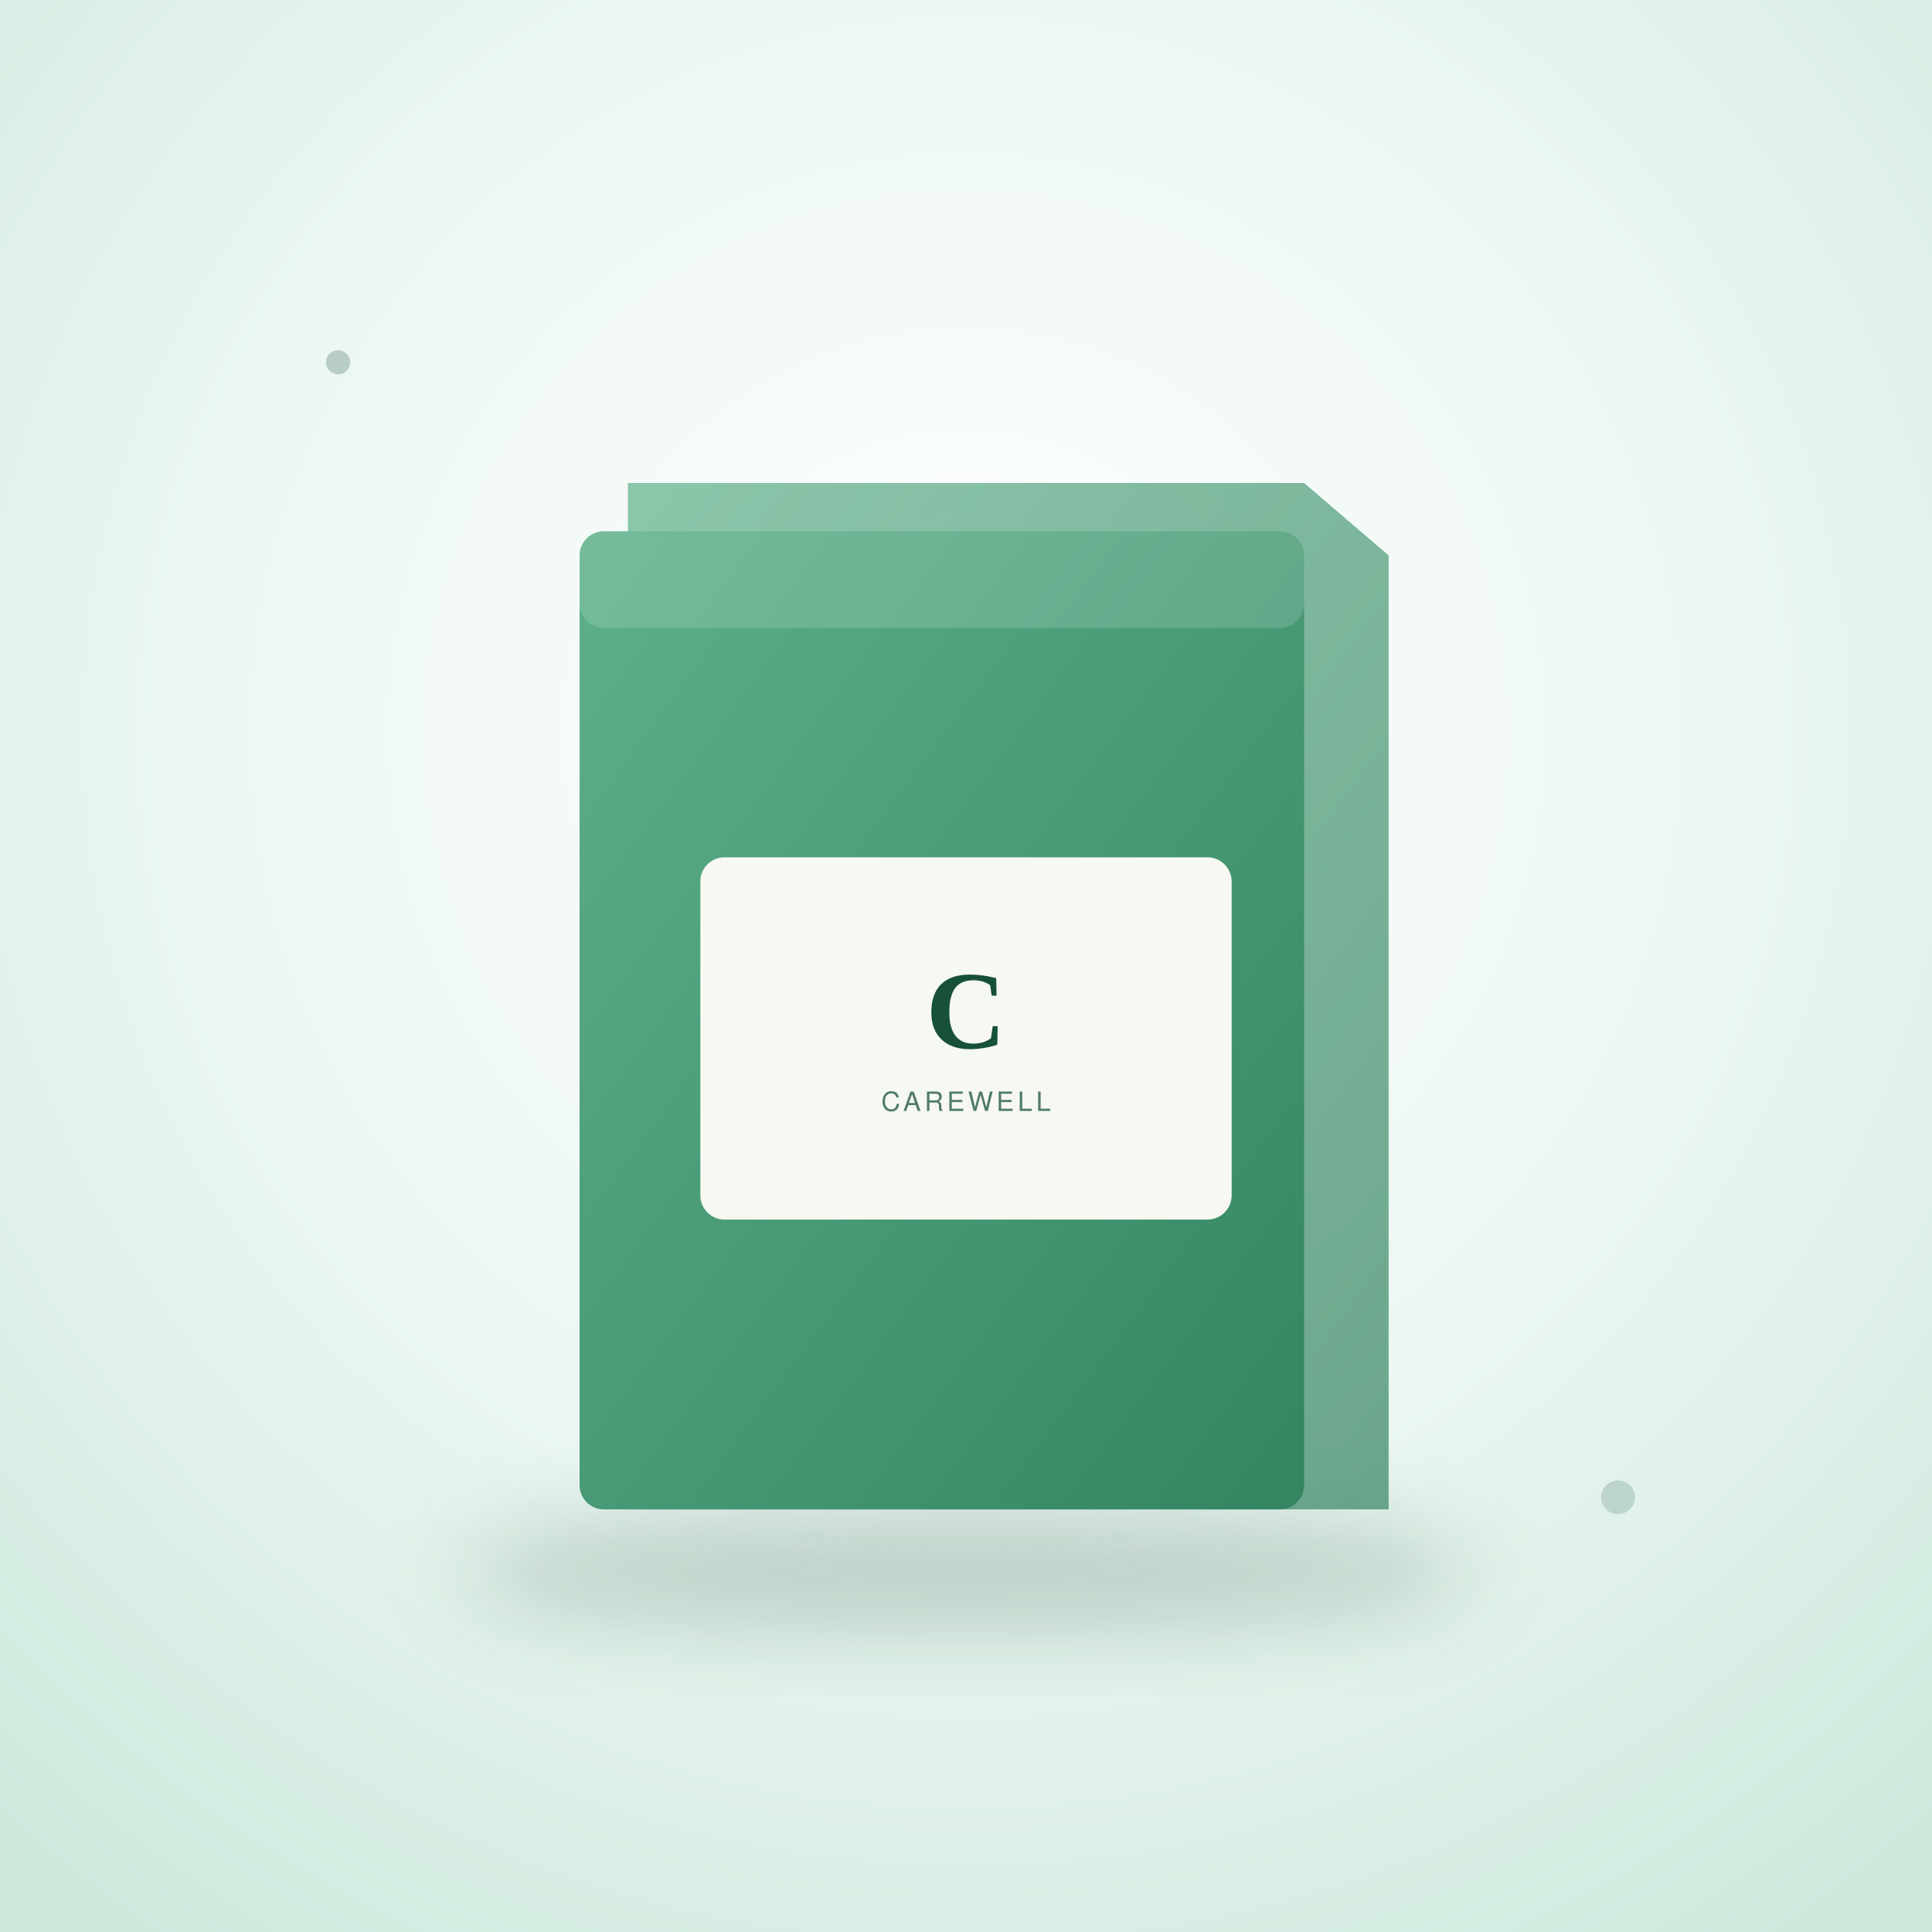
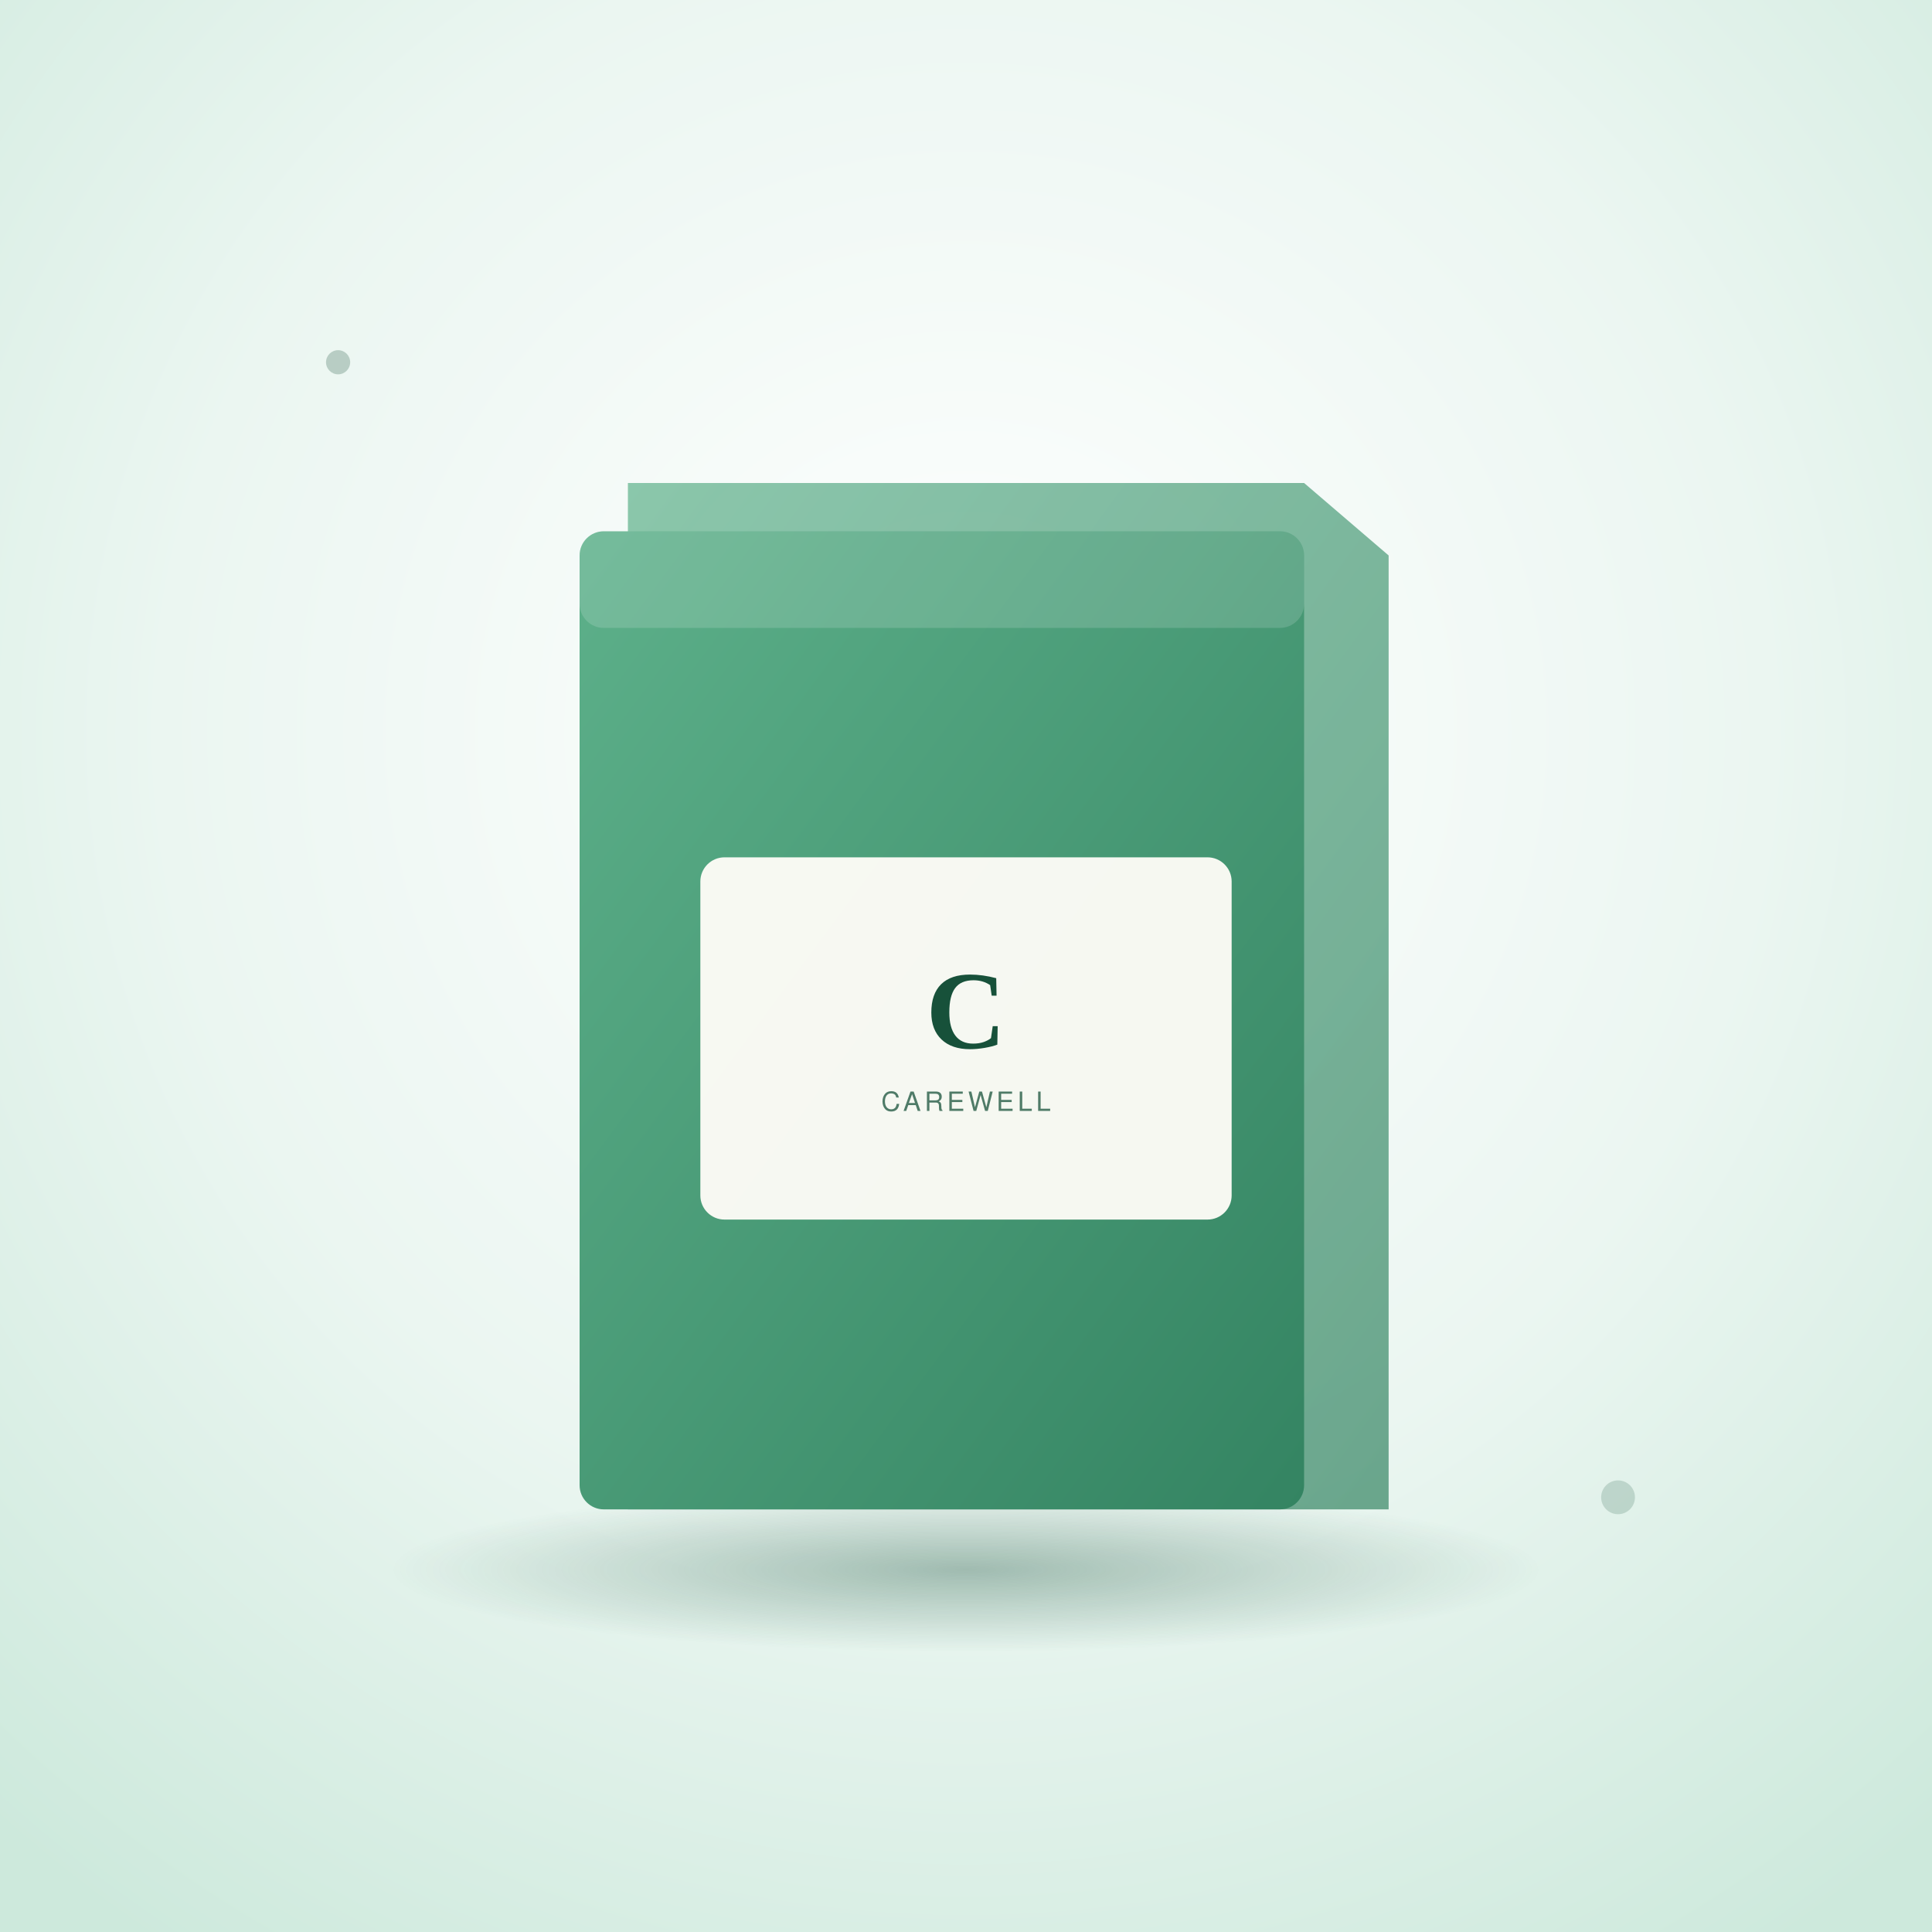
<svg xmlns="http://www.w3.org/2000/svg" viewBox="0 0 800 800" width="800" height="800" role="img" aria-label="Digital Thermometer">
  <defs>
    <radialGradient id="bg" cx="50%" cy="38%" r="75%">
      <stop offset="0" stop-color="#FFFFFF" />
      <stop offset=".55" stop-color="#EBF6F1" />
      <stop offset="1" stop-color="#CDE9DC" stop-opacity="1" />
    </radialGradient>
    <linearGradient id="body" x1="0" y1="0" x2="1" y2="1">
      <stop offset="0" stop-color="#5DB08A" />
      <stop offset="1" stop-color="#348462" />
    </linearGradient>
    <linearGradient id="gold" x1="0" y1="0" x2="1" y2="1">
      <stop offset="0" stop-color="#E8CF8D" />
      <stop offset="1" stop-color="#A9843A" />
    </linearGradient>
    <linearGradient id="ink" x1="0" y1="0" x2="0" y2="1">
      <stop offset="0" stop-color="#17513A" />
      <stop offset="1" stop-color="#17513A" />
    </linearGradient>
-     <filter id="soft" x="-50%" y="-50%" width="200%" height="200%">
-       <feGaussianBlur stdDeviation="18" />
-     </filter>
+     <radialGradient id="shadow">
+       <stop offset="0" stop-color="#17513A" stop-opacity=".35" />
+       <stop offset="1" stop-color="#17513A" stop-opacity="0" />
+     </radialGradient>
  </defs>
  <rect width="800" height="800" fill="url(#bg)" />
  <circle cx="140" cy="150" r="5" fill="#17513A" opacity=".25" />
  <circle cx="670" cy="620" r="7" fill="#17513A" opacity=".18" />
-   <ellipse cx="400" cy="650" rx="210" ry="26" fill="#17513A" opacity=".22" filter="url(#soft)" />
+   <ellipse cx="400" cy="650" rx="240" ry="34" fill="url(#shadow)" />
  <g transform="translate(400 410)">
    <path d="M-140,-210 L140,-210 L175,-180 L175,215 L-140,215 Z" fill="url(#body)" opacity=".7" />
    <rect x="-160" y="-190" width="300" height="405" rx="10" fill="url(#body)" />
    <rect x="-160" y="-190" width="300" height="40" rx="10" fill="#fff" opacity=".15" />
    <rect x="-110" y="-55" width="220" height="150" rx="10" fill="#FFFDF8" opacity=".95" />
    <text x="0" y="24" text-anchor="middle" font-family="Georgia, 'Times New Roman', serif" font-size="46" font-weight="700" fill="url(#ink)">C</text>
    <text x="0" y="50" text-anchor="middle" font-family="Helvetica, Arial, sans-serif" font-size="11" letter-spacing="1.5" fill="url(#ink)" opacity=".75">CAREWELL</text>
    <line x1="-88" x2="88" y1="-37" y2="-37" stroke="url(#ink)" stroke-width="1" opacity=".3" />
  </g>
</svg>
